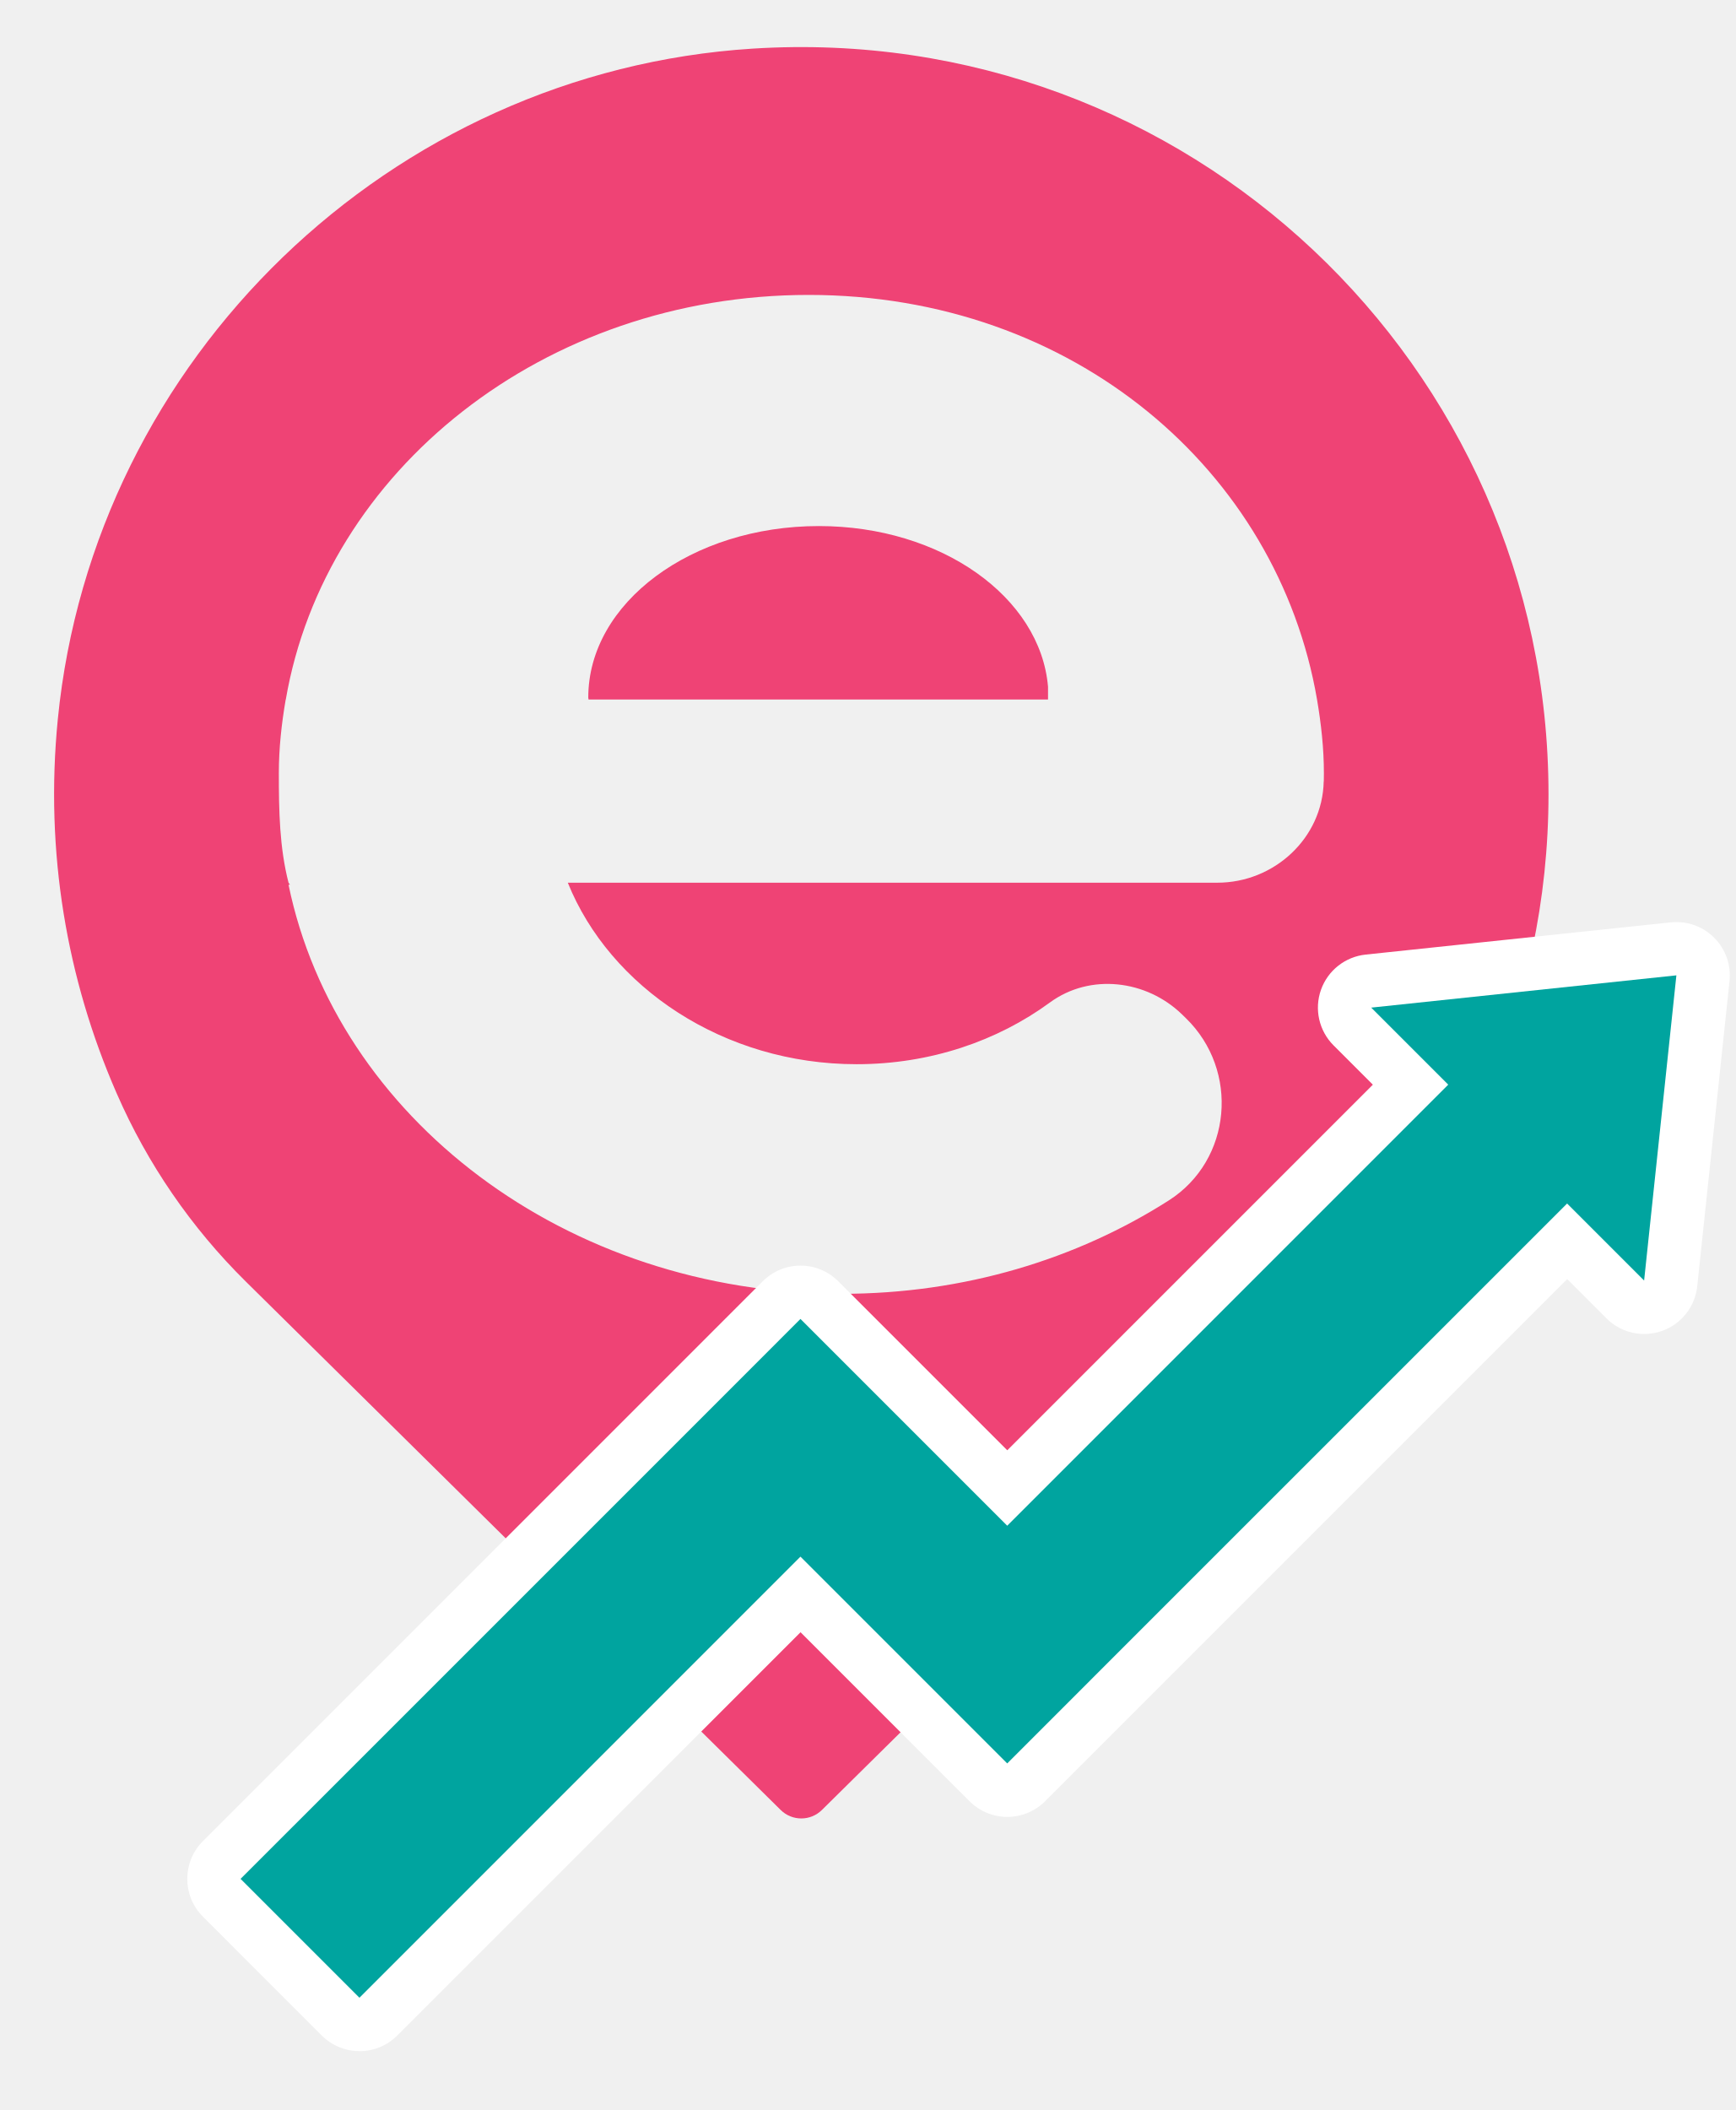
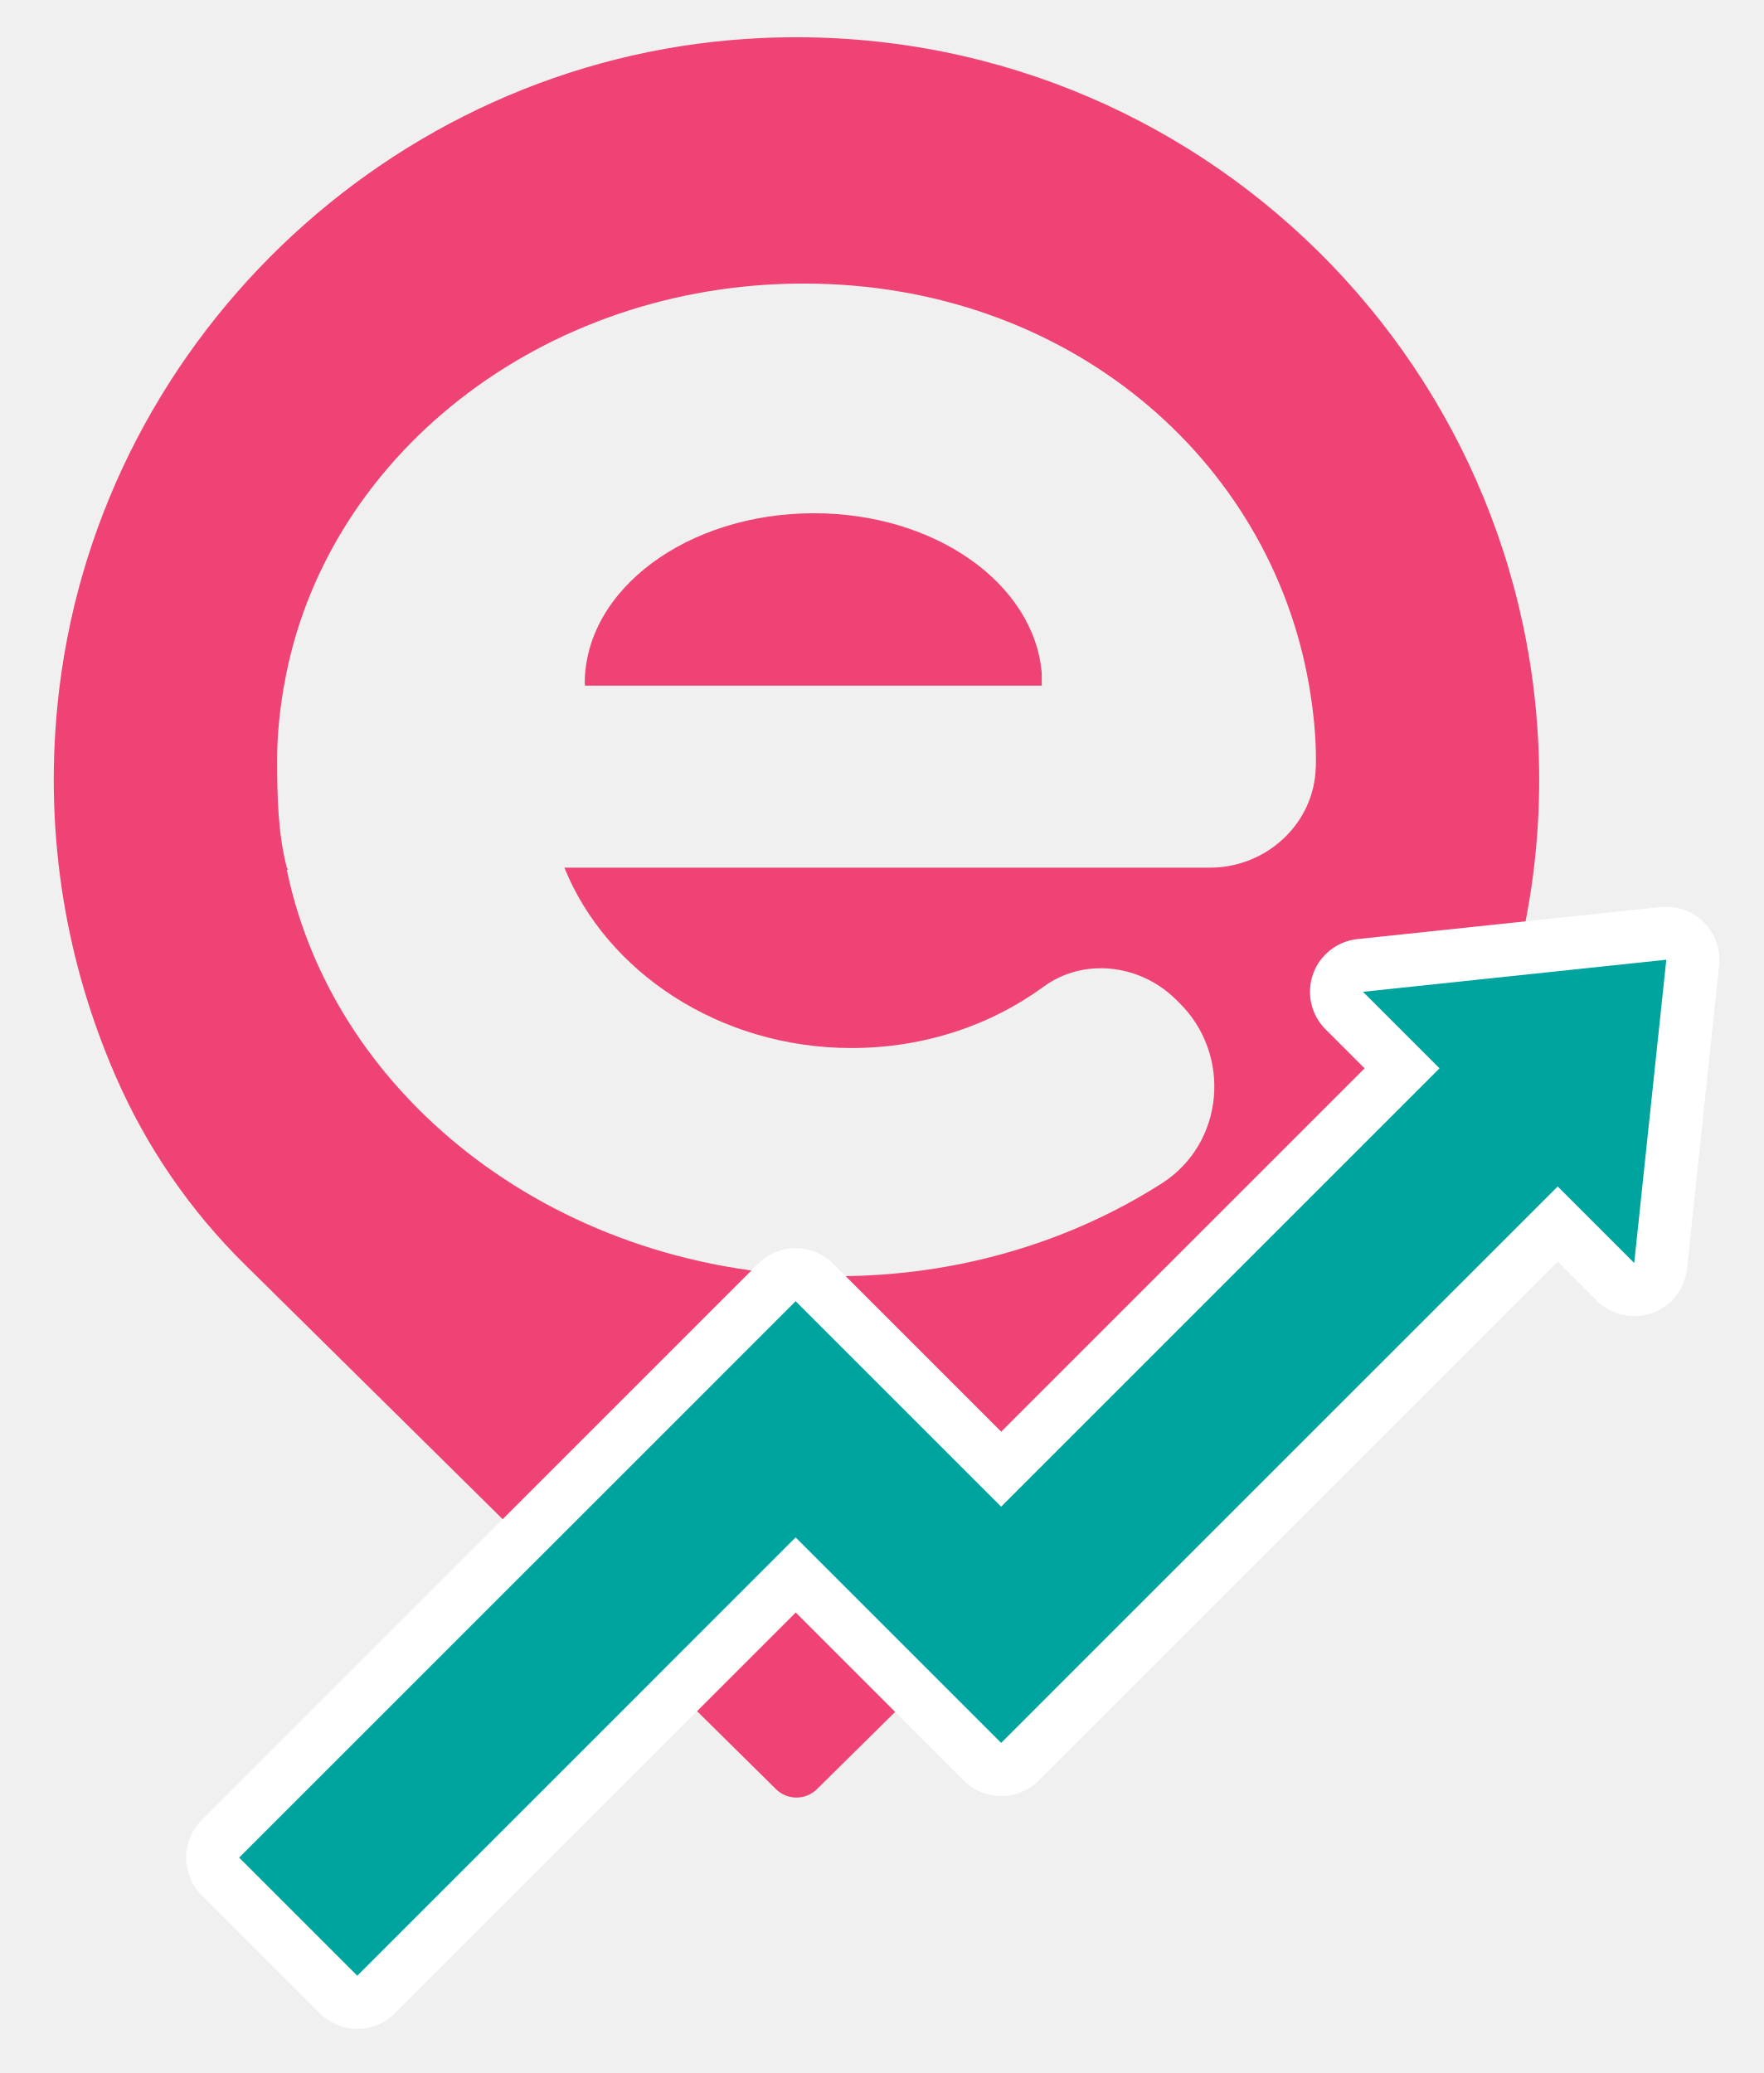
- <svg xmlns="http://www.w3.org/2000/svg" viewBox="120 118 362 440">
+ <svg xmlns="http://www.w3.org/2000/svg" id="Layer_1" version="1.1" viewBox="120 120 370 435">
+   <defs>
+     <style>
+       .st2 { fill: #00a49f; }
+       .st3 { fill: #fff; }
+       .st4 { fill: #ef4375; }
+     </style>
+   </defs>
  <g>
-     <path fill="#ef4375" d="M290.77,227.7c-26.56,0-48.09,16.01-48.09,35.75,0,.14.05.27.06.42h95.82v-2.66c-1.59-18.68-22.26-33.51-47.78-33.51Z" />
-     <path fill="#ef4375" d="M276.95,128.14c-75.48,4.78-137.43,64.54-144.89,139.8-2.76,27.85,1.93,54.3,12.16,77.8l.14.32c6.39,14.64,15.52,27.94,26.89,39.17l25.59,25.28,85.97,84.93c2.38,2.35,6.21,2.35,8.59,0l85.95-84.91,25.38-25.07c11.53-11.39,20.78-24.86,27.26-39.71h0c8.29-19.04,12.94-40.01,12.94-62.1,0-89.42-75.32-161.25-165.98-155.51ZM396.05,280.95c-.24,11.83-10.34,21.12-22.17,21.12h-135.47c8.79,21.8,32.5,37.85,60.22,37.85,15.36,0,29.37-4.85,40.32-12.87,8.38-6.14,20.13-4.74,27.58,2.51l.79.77c11.2,10.9,9.6,29.59-3.58,38-19.2,12.25-42.73,19.47-68.2,19.47-57.57,0-105.36-36.8-115.37-85.31h.3l-.3-.42c-1.88-7.34-2.02-14.96-2.02-22.82,0-5.24.57-10.35,1.43-15.37h.02c8.21-47.77,53.83-84.38,109.04-84.38s97.81,36.61,106.02,84.38c.85,5.02,1.43,10.13,1.43,15.37,0,.57,0,1.14-.02,1.71Z" />
-   </g>
-   <g>
-     <path fill="#fff" d="M194.96,545.72c-2.95,0-5.78-1.17-7.87-3.26l-24.78-24.79c-4.34-4.34-4.34-11.39,0-15.73l116.76-116.76c2.09-2.09,4.92-3.26,7.87-3.26s5.78,1.17,7.87,3.26l35.25,35.25,76.24-76.24-8.2-8.2c-3.03-3.03-4.05-7.54-2.62-11.58,1.43-4.04,5.06-6.9,9.32-7.35l63.64-6.72c.39-.04.78-.06,1.17-.06,2.94,0,5.77,1.16,7.87,3.26,2.38,2.38,3.55,5.7,3.2,9.04l-6.73,63.64c-.45,4.26-3.31,7.89-7.35,9.32-1.21.43-2.47.64-3.71.64-2.9,0-5.75-1.14-7.87-3.26l-8.19-8.19-108.89,108.89c-2.09,2.09-4.92,3.26-7.87,3.26s-5.78-1.17-7.87-3.26l-35.25-35.25-84.11,84.11c-2.09,2.09-4.92,3.26-7.87,3.26h0Z" />
-     <polygon fill="#00a49f" points="469.6 321.39 405.96 328.12 422.02 344.18 330.05 436.16 311.72 417.83 286.93 393.04 262.15 417.83 170.17 509.8 194.96 534.59 286.93 442.61 305.26 460.94 330.05 485.73 354.83 460.94 446.81 368.97 462.87 385.03" />
+     <g>
+       <path class="st4" d="M290.77,227.7c-26.56,0-48.09,16.01-48.09,35.75,0,.14.05.27.06.42h95.82v-2.66c-1.59-18.68-22.26-33.51-47.78-33.51Z" />
+       <path class="st4" d="M276.95,128.14c-75.48,4.78-137.43,64.54-144.89,139.8-2.76,27.85,1.93,54.3,12.16,77.8l.14.32c6.39,14.64,15.52,27.94,26.89,39.17l25.59,25.28,85.97,84.93c2.38,2.35,6.21,2.35,8.59,0l85.95-84.91,25.38-25.07c11.53-11.39,20.78-24.86,27.26-39.71h0c8.29-19.04,12.94-40.01,12.94-62.1,0-89.42-75.32-161.25-165.98-155.51ZM396.05,280.95c-.24,11.83-10.34,21.12-22.17,21.12h-135.47c8.79,21.8,32.5,37.85,60.22,37.85,15.36,0,29.37-4.85,40.32-12.87,8.38-6.14,20.13-4.74,27.58,2.51l.79.77c11.2,10.9,9.6,29.59-3.58,38-19.2,12.25-42.73,19.47-68.2,19.47-57.57,0-105.36-36.8-115.37-85.31h.3l-.3-.42c-1.88-7.34-2.02-14.96-2.02-22.82,0-5.24.57-10.35,1.43-15.37h.02c8.21-47.77,53.83-84.38,109.04-84.38s97.81,36.61,106.02,84.38c.85,5.02,1.43,10.13,1.43,15.37,0,.57,0,1.14-.02,1.71Z" />
+     </g>
+     <g>
+       <path class="st3" d="M194.96,545.72c-2.95,0-5.78-1.17-7.87-3.26l-24.78-24.79c-4.34-4.34-4.34-11.39,0-15.73l116.76-116.76c2.09-2.09,4.92-3.26,7.87-3.26s5.78,1.17,7.87,3.26l35.25,35.25,76.24-76.24-8.2-8.2c-3.03-3.03-4.05-7.54-2.62-11.58,1.43-4.04,5.06-6.9,9.32-7.35l63.64-6.72c.39-.04.78-.06,1.17-.06,2.94,0,5.77,1.16,7.87,3.26,2.38,2.38,3.55,5.7,3.2,9.04l-6.73,63.64c-.45,4.26-3.31,7.89-7.35,9.32-1.21.43-2.47.64-3.71.64-2.9,0-5.75-1.14-7.87-3.26l-8.19-8.19-108.89,108.89c-2.09,2.09-4.92,3.26-7.87,3.26s-5.78-1.17-7.87-3.26l-35.25-35.25-84.11,84.11c-2.09,2.09-4.92,3.26-7.87,3.26h0Z" />
+       <polygon class="st2" points="469.6 321.39 405.96 328.12 422.02 344.18 330.05 436.16 311.72 417.83 286.93 393.04 262.15 417.83 170.17 509.8 194.96 534.59 286.93 442.61 305.26 460.94 330.05 485.73 354.83 460.94 446.81 368.97 462.87 385.03 469.6 321.39" />
+     </g>
  </g>
</svg>
